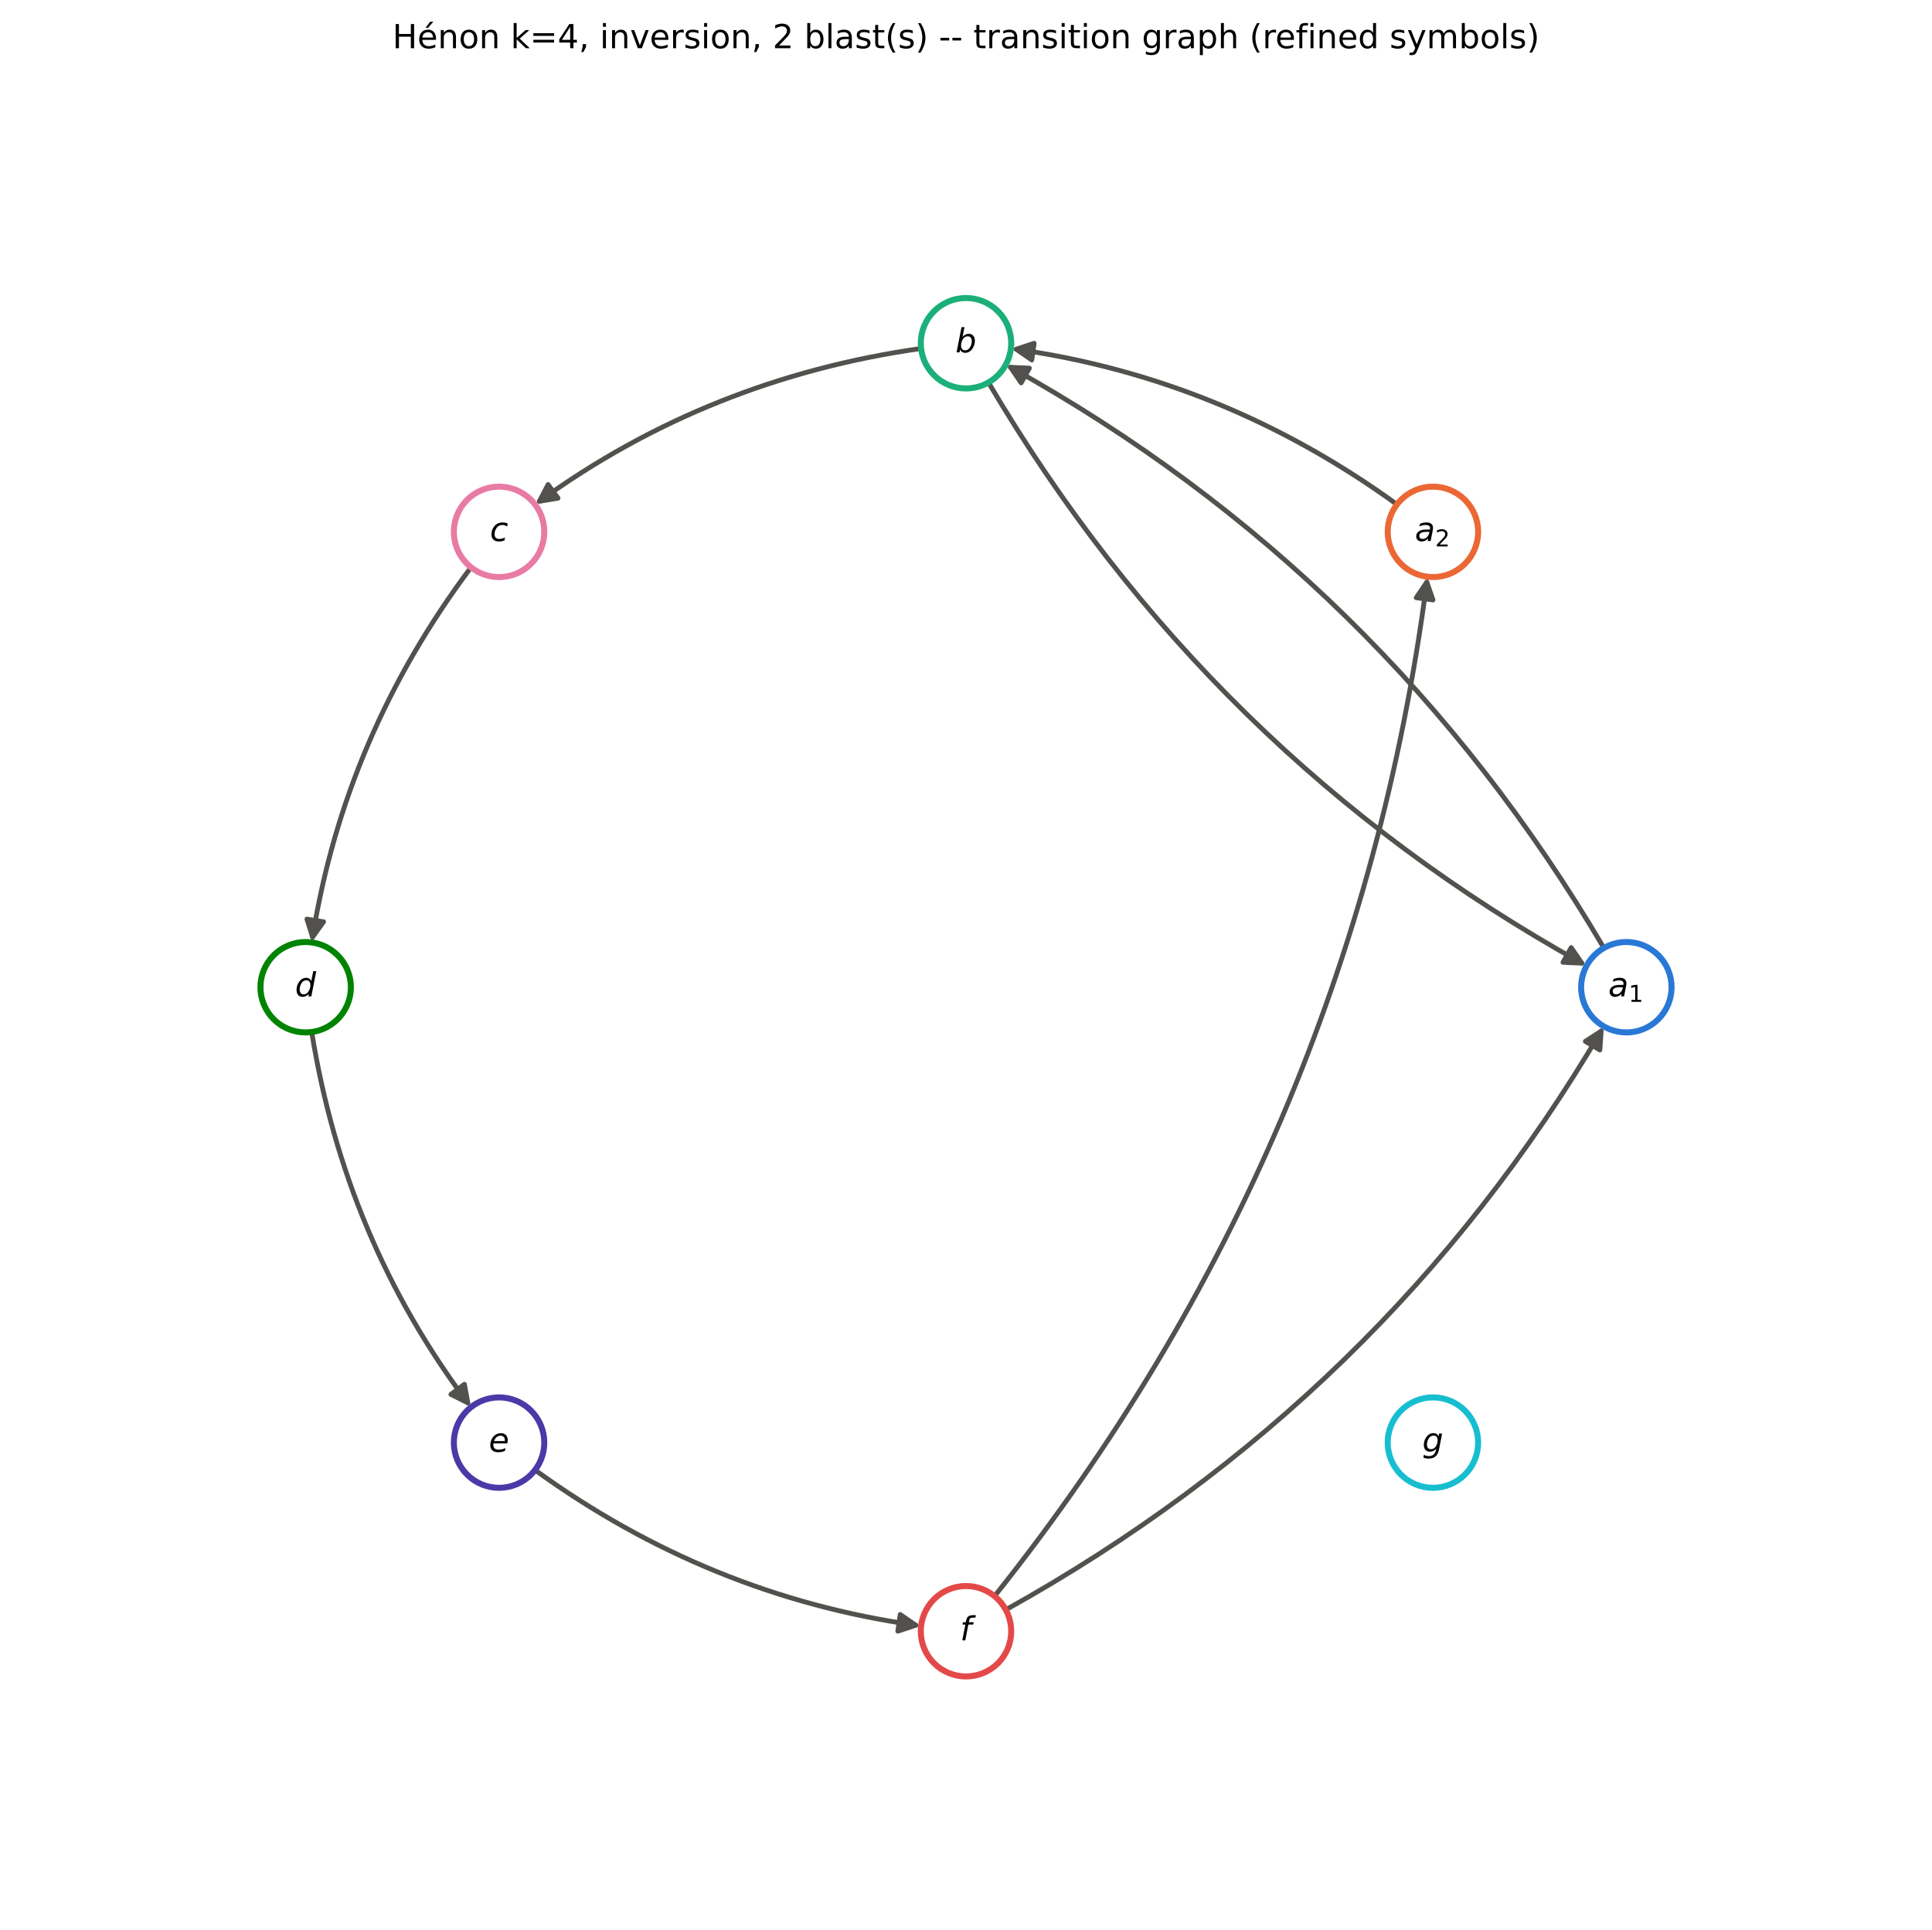
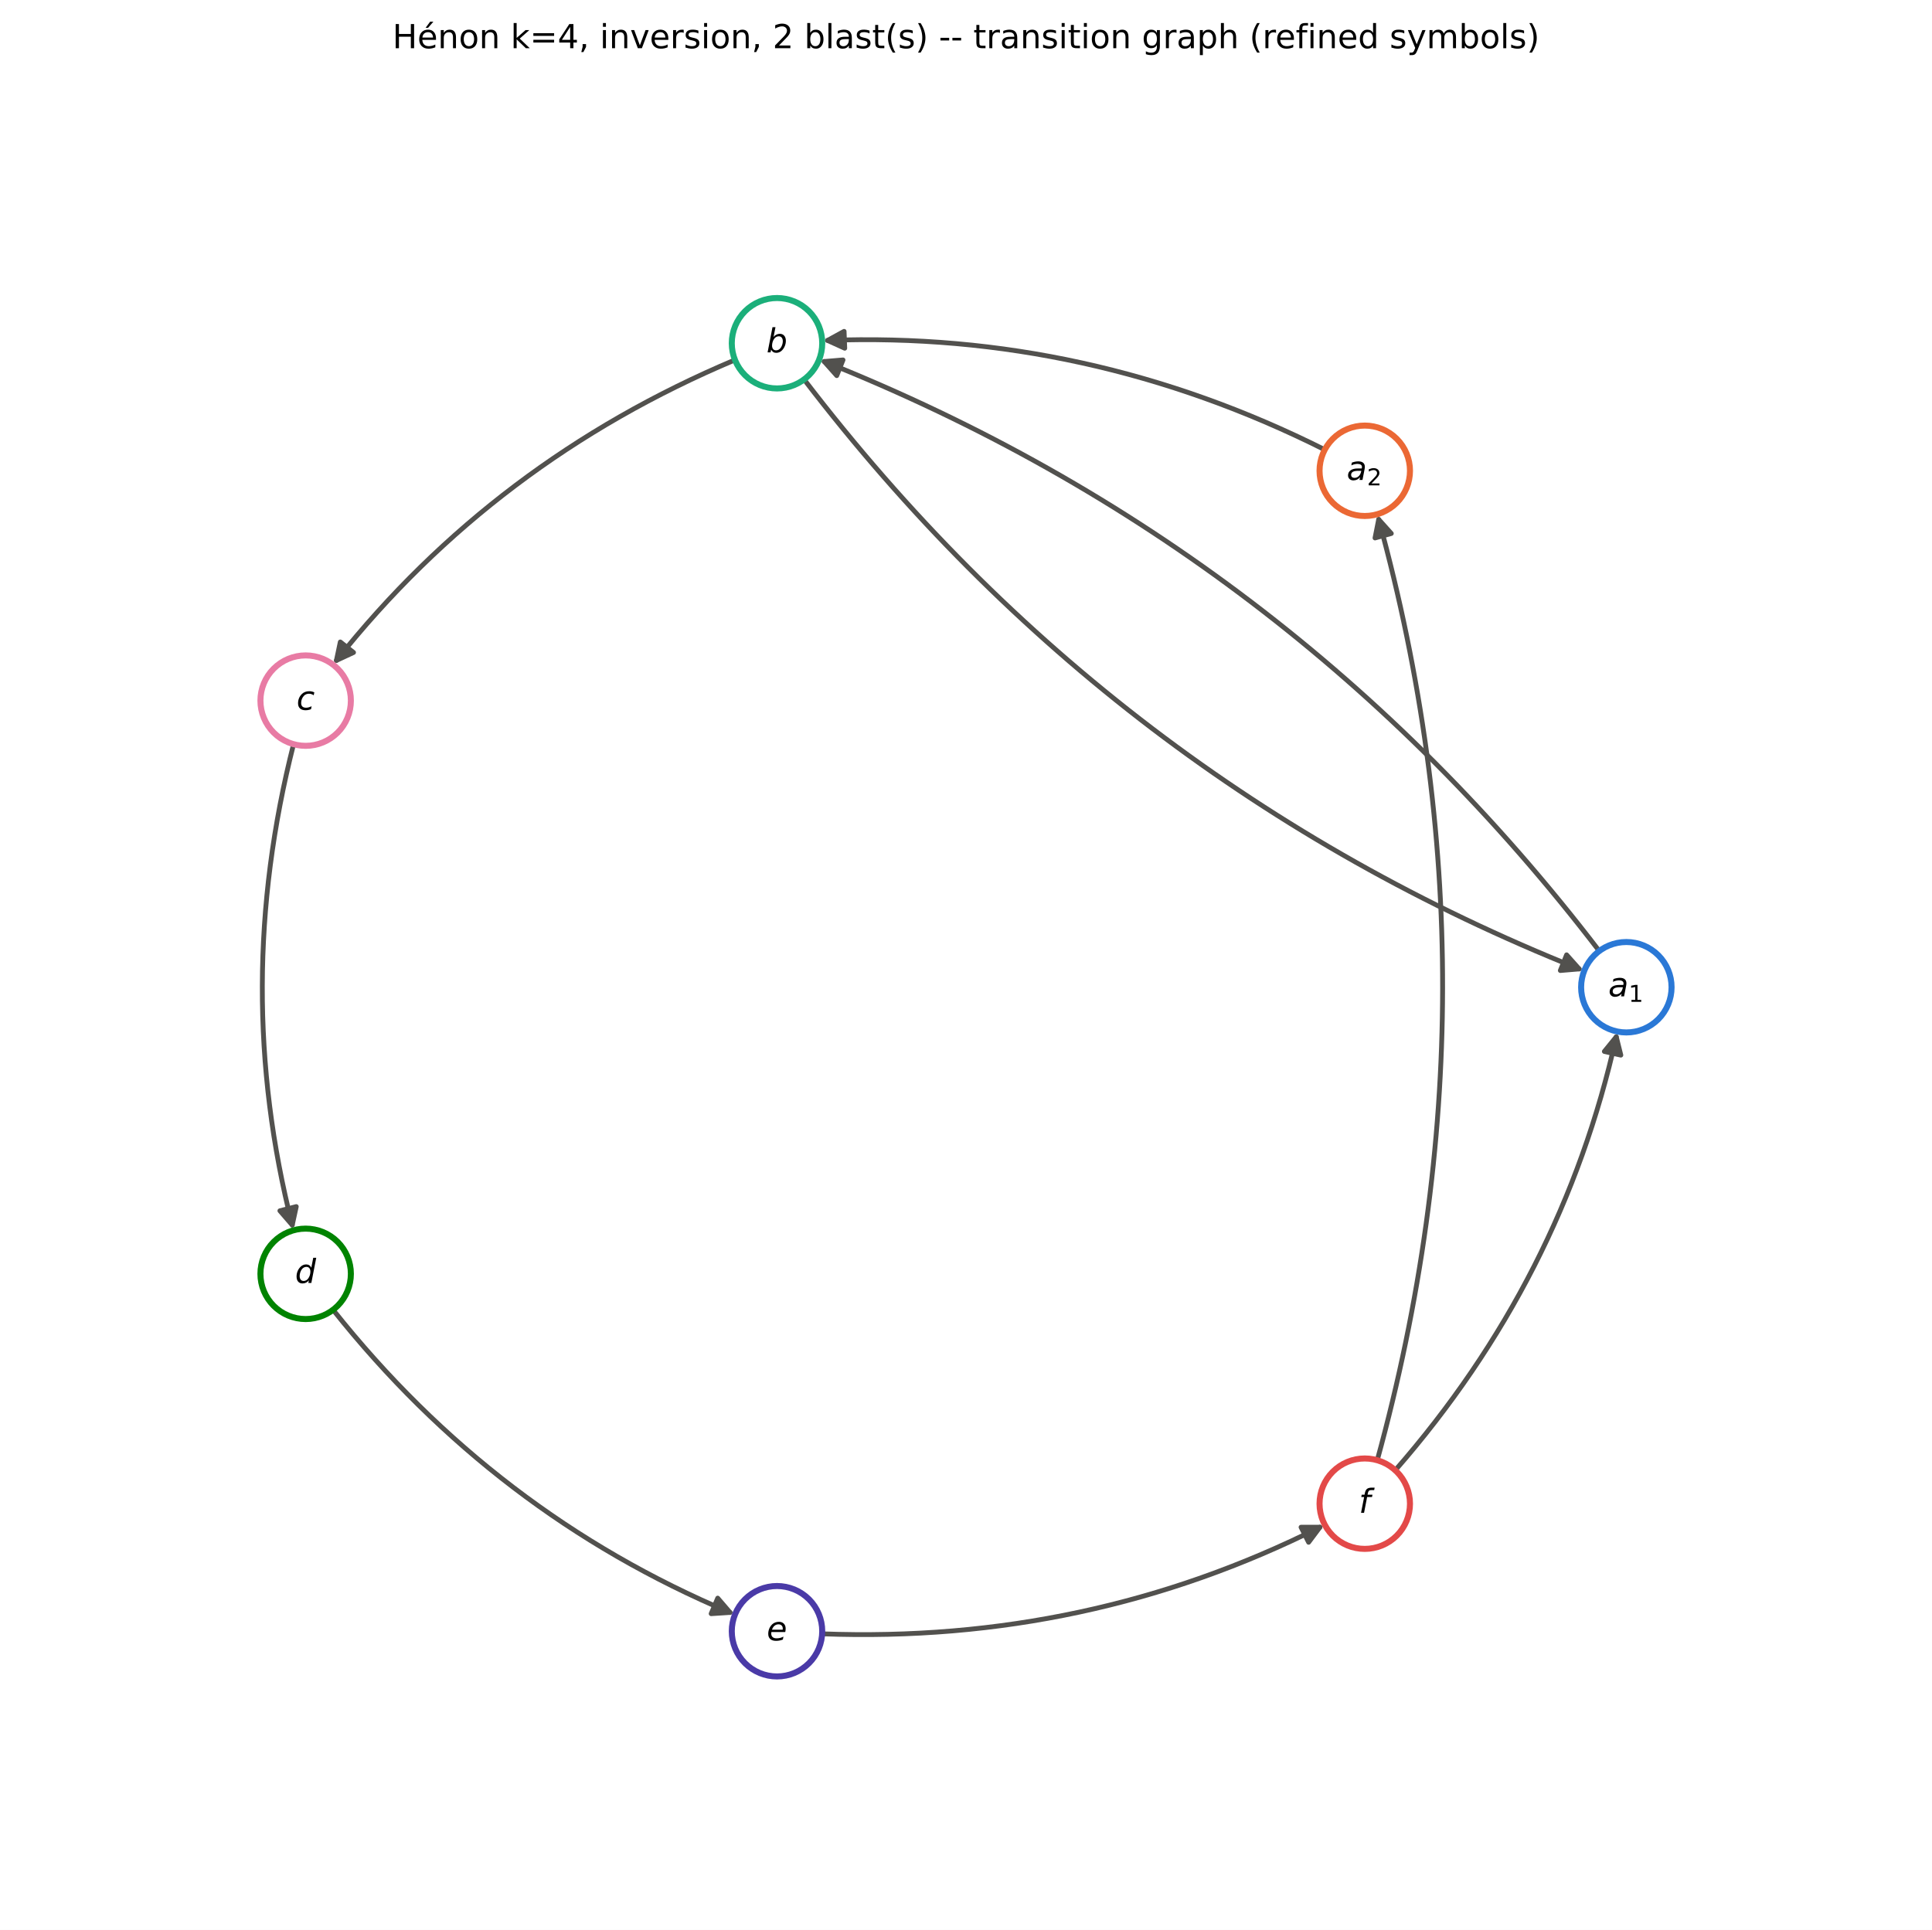
<svg xmlns="http://www.w3.org/2000/svg" xmlns:xlink="http://www.w3.org/1999/xlink" width="640.8pt" height="640.238pt" viewBox="0 0 640.8 640.238" version="1.1">
  <defs>
    <style type="text/css">*{stroke-linejoin: round; stroke-linecap: butt}</style>
  </defs>
  <g id="figure_1">
    <g id="patch_1">
      <path d="M 0 640.238  L 640.8 640.238  L 640.8 0  L 0 0  z " style="fill: #ffffff" />
    </g>
    <g id="axes_1">
      <g id="patch_2">
-         <path d="M 531.976 314.497  Q 459.078 190.789 335.162 121.855  " clip-path="url(#p8d3cb58bdb)" style="fill: none; stroke: #52514e; stroke-width: 1.6; stroke-linecap: round" />
-         <path d="M 338.695 127.024  L 335.162 121.855  L 341.417 122.131  z " clip-path="url(#p8d3cb58bdb)" style="fill: #52514e; stroke: #52514e; stroke-width: 1.6; stroke-linecap: round" />
+         <path d="M 530.444 315.504  Q 428.11 181.743 273.368 119.937  " clip-path="url(#p96bd758493)" style="fill: none; stroke: #52514e; stroke-width: 1.6; stroke-linecap: round" />
+         <path d="M 277.53 124.614  L 273.368 119.937  L 279.607 119.414  z " clip-path="url(#p96bd758493)" style="fill: #52514e; stroke: #52514e; stroke-width: 1.6; stroke-linecap: round" />
      </g>
      <g id="patch_3">
-         <path d="M 463.345 167.351  Q 405.738 125.601 337.069 115.863  " clip-path="url(#p8d3cb58bdb)" style="fill: none; stroke: #52514e; stroke-width: 1.6; stroke-linecap: round" />
-         <path d="M 342.221 119.422  L 337.069 115.863  L 343.007 113.877  z " clip-path="url(#p8d3cb58bdb)" style="fill: #52514e; stroke: #52514e; stroke-width: 1.6; stroke-linecap: round" />
+         <path d="M 439.394 149.19  Q 360.684 109.714 274.479 112.937  " clip-path="url(#p96bd758493)" style="fill: none; stroke: #52514e; stroke-width: 1.6; stroke-linecap: round" />
+         <path d="M 280.18 115.526  L 274.479 112.937  L 279.971 109.929  z " clip-path="url(#p96bd758493)" style="fill: #52514e; stroke: #52514e; stroke-width: 1.6; stroke-linecap: round" />
      </g>
      <g id="patch_4">
-         <path d="M 327.845 126.889  Q 400.743 250.597 524.659 319.531  " clip-path="url(#p8d3cb58bdb)" style="fill: none; stroke: #52514e; stroke-width: 1.6; stroke-linecap: round" />
-         <path d="M 521.126 314.362  L 524.659 319.531  L 518.404 319.256  z " clip-path="url(#p8d3cb58bdb)" style="fill: #52514e; stroke: #52514e; stroke-width: 1.6; stroke-linecap: round" />
+         <path d="M 266.692 125.882  Q 369.026 259.643 523.768 321.449  " clip-path="url(#p96bd758493)" style="fill: none; stroke: #52514e; stroke-width: 1.6; stroke-linecap: round" />
+         <path d="M 519.606 316.772  L 523.768 321.449  L 517.529 321.972  z " clip-path="url(#p96bd758493)" style="fill: #52514e; stroke: #52514e; stroke-width: 1.6; stroke-linecap: round" />
      </g>
      <g id="patch_5">
-         <path d="M 305.504 115.612  Q 235.064 125.6 178.905 166.3  " clip-path="url(#p8d3cb58bdb)" style="fill: none; stroke: #52514e; stroke-width: 1.6; stroke-linecap: round" />
-         <path d="M 185.083 165.281  L 178.905 166.3  L 181.796 160.747  z " clip-path="url(#p8d3cb58bdb)" style="fill: #52514e; stroke: #52514e; stroke-width: 1.6; stroke-linecap: round" />
+         <path d="M 243.773 119.401  Q 164.189 152.901 111.58 219.101  " clip-path="url(#p96bd758493)" style="fill: none; stroke: #52514e; stroke-width: 1.6; stroke-linecap: round" />
+         <path d="M 117.256 216.459  L 111.58 219.101  L 112.872 212.975  z " clip-path="url(#p96bd758493)" style="fill: #52514e; stroke: #52514e; stroke-width: 1.6; stroke-linecap: round" />
      </g>
      <g id="patch_6">
-         <path d="M 156.231 188.215  Q 114.435 243.907 103.674 310.891  " clip-path="url(#p8d3cb58bdb)" style="fill: none; stroke: #52514e; stroke-width: 1.6; stroke-linecap: round" />
-         <path d="M 107.327 305.806  L 103.674 310.891  L 101.798 304.918  z " clip-path="url(#p8d3cb58bdb)" style="fill: #52514e; stroke: #52514e; stroke-width: 1.6; stroke-linecap: round" />
+         <path d="M 97.373 246.888  Q 76.861 327.518 96.931 406.414  " clip-path="url(#p96bd758493)" style="fill: none; stroke: #52514e; stroke-width: 1.6; stroke-linecap: round" />
+         <path d="M 98.264 400.296  L 96.931 406.414  L 92.837 401.677  z " clip-path="url(#p96bd758493)" style="fill: #52514e; stroke: #52514e; stroke-width: 1.6; stroke-linecap: round" />
      </g>
      <g id="patch_7">
-         <path d="M 103.391 342.382  Q 114.436 411.132 155.159 465.394  " clip-path="url(#p8d3cb58bdb)" style="fill: none; stroke: #52514e; stroke-width: 1.6; stroke-linecap: round" />
-         <path d="M 154.037 459.234  L 155.159 465.394  L 149.558 462.595  z " clip-path="url(#p8d3cb58bdb)" style="fill: #52514e; stroke: #52514e; stroke-width: 1.6; stroke-linecap: round" />
+         <path d="M 110.467 434.535  Q 164.188 502.135 242.123 534.941  " clip-path="url(#p96bd758493)" style="fill: none; stroke: #52514e; stroke-width: 1.6; stroke-linecap: round" />
+         <path d="M 238.048 530.188  L 242.123 534.941  L 235.876 535.349  z " clip-path="url(#p96bd758493)" style="fill: #52514e; stroke: #52514e; stroke-width: 1.6; stroke-linecap: round" />
      </g>
      <g id="patch_8">
-         <path d="M 177.455 487.685  Q 235.062 529.435 303.731 539.173  " clip-path="url(#p8d3cb58bdb)" style="fill: none; stroke: #52514e; stroke-width: 1.6; stroke-linecap: round" />
-         <path d="M 298.579 535.615  L 303.731 539.173  L 297.793 541.159  z " clip-path="url(#p8d3cb58bdb)" style="fill: #52514e; stroke: #52514e; stroke-width: 1.6; stroke-linecap: round" />
+         <path d="M 272.688 542.033  Q 360.68 545.323 437.791 506.651  " clip-path="url(#p96bd758493)" style="fill: none; stroke: #52514e; stroke-width: 1.6; stroke-linecap: round" />
+         <path d="M 431.53 506.658  L 437.791 506.651  L 434.041 511.664  z " clip-path="url(#p96bd758493)" style="fill: #52514e; stroke: #52514e; stroke-width: 1.6; stroke-linecap: round" />
      </g>
      <g id="patch_9">
-         <path d="M 333.602 534.049  Q 459.081 464.245 531.07 342.078  " clip-path="url(#p8d3cb58bdb)" style="fill: none; stroke: #52514e; stroke-width: 1.6; stroke-linecap: round" />
-         <path d="M 525.815 345.481  L 531.07 342.078  L 530.639 348.324  z " clip-path="url(#p8d3cb58bdb)" style="fill: #52514e; stroke: #52514e; stroke-width: 1.6; stroke-linecap: round" />
+         <path d="M 462.77 487.768  Q 518.165 424.386 536.08 343.968  " clip-path="url(#p96bd758493)" style="fill: none; stroke: #52514e; stroke-width: 1.6; stroke-linecap: round" />
+         <path d="M 532.129 348.826  L 536.08 343.968  L 537.595 350.043  z " clip-path="url(#p96bd758493)" style="fill: #52514e; stroke: #52514e; stroke-width: 1.6; stroke-linecap: round" />
      </g>
      <g id="patch_10">
-         <path d="M 329.867 529.532  Q 448.709 380.409 473.241 193.112  " clip-path="url(#p8d3cb58bdb)" style="fill: none; stroke: #52514e; stroke-width: 1.6; stroke-linecap: round" />
-         <path d="M 469.737 198.301  L 473.241 193.112  L 475.29 199.028  z " clip-path="url(#p8d3cb58bdb)" style="fill: #52514e; stroke: #52514e; stroke-width: 1.6; stroke-linecap: round" />
+         <path d="M 456.805 484.434  Q 499.918 327.518 457.279 172.326  " clip-path="url(#p96bd758493)" style="fill: none; stroke: #52514e; stroke-width: 1.6; stroke-linecap: round" />
+         <path d="M 456.062 178.468  L 457.279 172.326  L 461.462 176.985  z " clip-path="url(#p96bd758493)" style="fill: #52514e; stroke: #52514e; stroke-width: 1.6; stroke-linecap: round" />
      </g>
      <g id="PathCollection_1">
        <defs>
-           <path id="C0_0_6246f431b4" d="M 0 15  C 3.978 15 7.794 13.42 10.607 10.607  C 13.42 7.794 15 3.978 15 -0  C 15 -3.978 13.42 -7.794 10.607 -10.607  C 7.794 -13.42 3.978 -15 0 -15  C -3.978 -15 -7.794 -13.42 -10.607 -10.607  C -13.42 -7.794 -15 -3.978 -15 0  C -15 3.978 -13.42 7.794 -10.607 10.607  C -7.794 13.42 -3.978 15 0 15  z " />
+           <path id="C0_0_821ab13d0f" d="M 0 15  C 3.978 15 7.794 13.42 10.607 10.607  C 13.42 7.794 15 3.978 15 -0  C 15 -3.978 13.42 -7.794 10.607 -10.607  C 7.794 -13.42 3.978 -15 0 -15  C -3.978 -15 -7.794 -13.42 -10.607 -10.607  C -13.42 -7.794 -15 -3.978 -15 0  C -15 3.978 -13.42 7.794 -10.607 10.607  C -7.794 13.42 -3.978 15 0 15  z " />
        </defs>
-         <g clip-path="url(#p8d3cb58bdb)">
-           <use xlink:href="#C0_0_6246f431b4" x="539.421" y="327.518" style="fill: #ffffff; stroke: #2a78d6; stroke-width: 2" />
-         </g>
-         <g clip-path="url(#p8d3cb58bdb)">
-           <use xlink:href="#C0_0_6246f431b4" x="475.271" y="176.445" style="fill: #ffffff; stroke: #eb6834; stroke-width: 2" />
-         </g>
-         <g clip-path="url(#p8d3cb58bdb)">
-           <use xlink:href="#C0_0_6246f431b4" x="320.4" y="113.868" style="fill: #ffffff; stroke: #1baf7a; stroke-width: 2" />
-         </g>
-         <g clip-path="url(#p8d3cb58bdb)">
-           <use xlink:href="#C0_0_6246f431b4" x="165.529" y="176.445" style="fill: #ffffff; stroke: #e87ba4; stroke-width: 2" />
-         </g>
-         <g clip-path="url(#p8d3cb58bdb)">
-           <use xlink:href="#C0_0_6246f431b4" x="101.379" y="327.518" style="fill: #ffffff; stroke: #008300; stroke-width: 2" />
-         </g>
-         <g clip-path="url(#p8d3cb58bdb)">
-           <use xlink:href="#C0_0_6246f431b4" x="165.529" y="478.592" style="fill: #ffffff; stroke: #4a3aa7; stroke-width: 2" />
-         </g>
-         <g clip-path="url(#p8d3cb58bdb)">
-           <use xlink:href="#C0_0_6246f431b4" x="320.4" y="541.169" style="fill: #ffffff; stroke: #e34948; stroke-width: 2" />
-         </g>
-         <g clip-path="url(#p8d3cb58bdb)">
-           <use xlink:href="#C0_0_6246f431b4" x="475.271" y="478.592" style="fill: #ffffff; stroke: #17becf; stroke-width: 2" />
+         <g clip-path="url(#p96bd758493)">
+           <use xlink:href="#C0_0_821ab13d0f" x="539.421" y="327.518" style="fill: #ffffff; stroke: #2a78d6; stroke-width: 2" />
+         </g>
+         <g clip-path="url(#p96bd758493)">
+           <use xlink:href="#C0_0_821ab13d0f" x="452.661" y="156.184" style="fill: #ffffff; stroke: #eb6834; stroke-width: 2" />
+         </g>
+         <g clip-path="url(#p96bd758493)">
+           <use xlink:href="#C0_0_821ab13d0f" x="257.714" y="113.868" style="fill: #ffffff; stroke: #1baf7a; stroke-width: 2" />
+         </g>
+         <g clip-path="url(#p96bd758493)">
+           <use xlink:href="#C0_0_821ab13d0f" x="101.379" y="232.435" style="fill: #ffffff; stroke: #e87ba4; stroke-width: 2" />
+         </g>
+         <g clip-path="url(#p96bd758493)">
+           <use xlink:href="#C0_0_821ab13d0f" x="101.379" y="422.602" style="fill: #ffffff; stroke: #008300; stroke-width: 2" />
+         </g>
+         <g clip-path="url(#p96bd758493)">
+           <use xlink:href="#C0_0_821ab13d0f" x="257.714" y="541.169" style="fill: #ffffff; stroke: #4a3aa7; stroke-width: 2" />
+         </g>
+         <g clip-path="url(#p96bd758493)">
+           <use xlink:href="#C0_0_821ab13d0f" x="452.661" y="498.853" style="fill: #ffffff; stroke: #e34948; stroke-width: 2" />
        </g>
      </g>
      <g id="text_1">
-         <g clip-path="url(#p8d3cb58bdb)">
+         <g clip-path="url(#p96bd758493)">
          <g transform="translate(533.426 330.5536) scale(0.11 -0.11)">
            <defs>
              <path id="DejaVuSans-Oblique-61" d="M 3438 1997  L 3047 0  L 2472 0  L 2578 531  Q 2325 219 2001 64  Q 1678 -91 1281 -91  Q 834 -91 548 182  Q 263 456 263 884  Q 263 1497 752 1853  Q 1241 2209 2100 2209  L 2900 2209  L 2931 2363  Q 2938 2388 2941 2417  Q 2944 2447 2944 2509  Q 2944 2788 2717 2942  Q 2491 3097 2081 3097  Q 1800 3097 1504 3025  Q 1209 2953 897 2809  L 997 3341  Q 1322 3463 1633 3523  Q 1944 3584 2234 3584  Q 2853 3584 3176 3315  Q 3500 3047 3500 2534  Q 3500 2431 3484 2292  Q 3469 2153 3438 1997  z M 2816 1759  L 2241 1759  Q 1534 1759 1195 1570  Q 856 1381 856 984  Q 856 709 1029 553  Q 1203 397 1509 397  Q 1978 397 2328 733  Q 2678 1069 2791 1631  L 2816 1759  z " transform="scale(0.015625)" />
              <path id="DejaVuSans-31" d="M 794 531  L 1825 531  L 1825 4091  L 703 3866  L 703 4441  L 1819 4666  L 2450 4666  L 2450 531  L 3481 531  L 3481 0  L 794 0  L 794 531  z " transform="scale(0.015625)" />
            </defs>
            <use xlink:href="#DejaVuSans-Oblique-61" />
            <use xlink:href="#DejaVuSans-31" transform="translate(61.2793 -16.40625) scale(0.7)" />
          </g>
        </g>
      </g>
      <g id="text_2">
-         <g clip-path="url(#p8d3cb58bdb)">
-           <g transform="translate(469.2762 179.48) scale(0.11 -0.11)">
+         <g clip-path="url(#p96bd758493)">
+           <g transform="translate(446.6664 159.2193) scale(0.11 -0.11)">
            <defs>
              <path id="DejaVuSans-32" d="M 1228 531  L 3431 531  L 3431 0  L 469 0  L 469 531  Q 828 903 1448 1529  Q 2069 2156 2228 2338  Q 2531 2678 2651 2914  Q 2772 3150 2772 3378  Q 2772 3750 2511 3984  Q 2250 4219 1831 4219  Q 1534 4219 1204 4116  Q 875 4013 500 3803  L 500 4441  Q 881 4594 1212 4672  Q 1544 4750 1819 4750  Q 2544 4750 2975 4387  Q 3406 4025 3406 3419  Q 3406 3131 3298 2873  Q 3191 2616 2906 2266  Q 2828 2175 2409 1742  Q 1991 1309 1228 531  z " transform="scale(0.015625)" />
            </defs>
            <use xlink:href="#DejaVuSans-Oblique-61" />
            <use xlink:href="#DejaVuSans-32" transform="translate(61.2793 -16.40625) scale(0.7)" />
          </g>
        </g>
      </g>
      <g id="text_3">
-         <g clip-path="url(#p8d3cb58bdb)">
-           <g transform="translate(316.88 116.9032) scale(0.11 -0.11)">
+         <g clip-path="url(#p96bd758493)">
+           <g transform="translate(254.1944 116.9032) scale(0.11 -0.11)">
            <defs>
              <path id="DejaVuSans-Oblique-62" d="M 3169 2138  Q 3169 2591 2961 2847  Q 2753 3103 2388 3103  Q 2122 3103 1889 2973  Q 1656 2844 1484 2597  Q 1303 2338 1198 1995  Q 1094 1653 1094 1313  Q 1094 881 1298 636  Q 1503 391 1863 391  Q 2134 391 2365 517  Q 2597 644 2772 891  Q 2950 1147 3059 1487  Q 3169 1828 3169 2138  z M 1381 2969  Q 1594 3256 1914 3420  Q 2234 3584 2584 3584  Q 3122 3584 3439 3221  Q 3756 2859 3756 2241  Q 3756 1734 3570 1259  Q 3384 784 3041 416  Q 2816 172 2522 40  Q 2228 -91 1906 -91  Q 1566 -91 1316 65  Q 1066 222 909 531  L 806 0  L 231 0  L 1178 4863  L 1753 4863  L 1381 2969  z " transform="scale(0.015625)" />
            </defs>
            <use xlink:href="#DejaVuSans-Oblique-62" transform="translate(0 0.015625)" />
          </g>
        </g>
      </g>
      <g id="text_4">
-         <g clip-path="url(#p8d3cb58bdb)">
-           <g transform="translate(162.5038 179.48) scale(0.11 -0.11)">
+         <g clip-path="url(#p96bd758493)">
+           <g transform="translate(98.35402 235.4702) scale(0.11 -0.11)">
            <defs>
              <path id="DejaVuSans-Oblique-63" d="M 3431 3366  L 3316 2797  Q 3109 2947 2876 3022  Q 2644 3097 2394 3097  Q 2119 3097 1870 3000  Q 1622 2903 1453 2725  Q 1184 2453 1037 2087  Q 891 1722 891 1331  Q 891 859 1127 628  Q 1363 397 1844 397  Q 2081 397 2348 469  Q 2616 541 2906 684  L 2797 116  Q 2547 13 2283 -39  Q 2019 -91 1741 -91  Q 1044 -91 669 257  Q 294 606 294 1253  Q 294 1797 489 2255  Q 684 2713 1069 3078  Q 1331 3328 1684 3456  Q 2038 3584 2456 3584  Q 2700 3584 2940 3529  Q 3181 3475 3431 3366  z " transform="scale(0.015625)" />
            </defs>
            <use xlink:href="#DejaVuSans-Oblique-63" />
          </g>
        </g>
      </g>
      <g id="text_5">
-         <g clip-path="url(#p8d3cb58bdb)">
-           <g transform="translate(97.85902 330.5536) scale(0.11 -0.11)">
+         <g clip-path="url(#p96bd758493)">
+           <g transform="translate(97.85902 425.6369) scale(0.11 -0.11)">
            <defs>
              <path id="DejaVuSans-Oblique-64" d="M 2675 525  Q 2444 222 2128 65  Q 1813 -91 1428 -91  Q 903 -91 598 267  Q 294 625 294 1247  Q 294 1766 478 2236  Q 663 2706 1013 3078  Q 1244 3325 1534 3454  Q 1825 3584 2144 3584  Q 2481 3584 2739 3421  Q 2997 3259 3138 2956  L 3513 4863  L 4091 4863  L 3144 0  L 2566 0  L 2675 525  z M 891 1350  Q 891 897 1095 644  Q 1300 391 1663 391  Q 1931 391 2161 520  Q 2391 650 2566 903  Q 2750 1166 2856 1509  Q 2963 1853 2963 2188  Q 2963 2622 2758 2865  Q 2553 3109 2194 3109  Q 1922 3109 1687 2981  Q 1453 2853 1288 2613  Q 1106 2353 998 2009  Q 891 1666 891 1350  z " transform="scale(0.015625)" />
            </defs>
            <use xlink:href="#DejaVuSans-Oblique-64" transform="translate(0 0.015625)" />
          </g>
        </g>
      </g>
      <g id="text_6">
-         <g clip-path="url(#p8d3cb58bdb)">
-           <g transform="translate(162.1188 481.6272) scale(0.11 -0.11)">
+         <g clip-path="url(#p96bd758493)">
+           <g transform="translate(254.3044 544.2039) scale(0.11 -0.11)">
            <defs>
              <path id="DejaVuSans-Oblique-65" d="M 3078 2063  Q 3088 2113 3092 2166  Q 3097 2219 3097 2272  Q 3097 2653 2873 2875  Q 2650 3097 2266 3097  Q 1838 3097 1509 2826  Q 1181 2556 1013 2059  L 3078 2063  z M 3578 1613  L 903 1613  Q 884 1494 878 1425  Q 872 1356 872 1306  Q 872 872 1139 634  Q 1406 397 1894 397  Q 2269 397 2603 481  Q 2938 566 3225 728  L 3116 159  Q 2806 34 2476 -28  Q 2147 -91 1806 -91  Q 1078 -91 686 257  Q 294 606 294 1247  Q 294 1794 489 2264  Q 684 2734 1063 3103  Q 1306 3334 1642 3459  Q 1978 3584 2356 3584  Q 2950 3584 3301 3228  Q 3653 2872 3653 2272  Q 3653 2128 3634 1964  Q 3616 1800 3578 1613  z " transform="scale(0.015625)" />
            </defs>
            <use xlink:href="#DejaVuSans-Oblique-65" />
          </g>
        </g>
      </g>
      <g id="text_7">
-         <g clip-path="url(#p8d3cb58bdb)">
-           <g transform="translate(318.42 544.2039) scale(0.11 -0.11)">
+         <g clip-path="url(#p96bd758493)">
+           <g transform="translate(450.6814 501.8879) scale(0.11 -0.11)">
            <defs>
              <path id="DejaVuSans-Oblique-66" d="M 3059 4863  L 2969 4384  L 2419 4384  Q 2106 4384 1964 4261  Q 1822 4138 1753 3809  L 1691 3500  L 2638 3500  L 2553 3053  L 1606 3053  L 1013 0  L 434 0  L 1031 3053  L 481 3053  L 563 3500  L 1113 3500  L 1159 3744  Q 1278 4363 1576 4613  Q 1875 4863 2516 4863  L 3059 4863  z " transform="scale(0.015625)" />
            </defs>
            <use xlink:href="#DejaVuSans-Oblique-66" transform="translate(0 0.015625)" />
          </g>
        </g>
      </g>
      <g id="text_8">
-         <g clip-path="url(#p8d3cb58bdb)">
-           <g transform="translate(471.7512 481.6049) scale(0.11 -0.11)">
-             <defs>
-               <path id="DejaVuSans-Oblique-67" d="M 3816 3500  L 3219 434  Q 3047 -456 2561 -893  Q 2075 -1331 1253 -1331  Q 950 -1331 690 -1286  Q 431 -1241 206 -1147  L 313 -588  Q 525 -725 762 -790  Q 1000 -856 1269 -856  Q 1816 -856 2167 -557  Q 2519 -259 2631 300  L 2681 563  Q 2441 288 2122 144  Q 1803 0 1434 0  Q 903 0 598 351  Q 294 703 294 1319  Q 294 1803 478 2267  Q 663 2731 997 3091  Q 1219 3328 1514 3456  Q 1809 3584 2131 3584  Q 2484 3584 2746 3420  Q 3009 3256 3138 2956  L 3238 3500  L 3816 3500  z M 2950 2216  Q 2950 2641 2750 2872  Q 2550 3103 2181 3103  Q 1953 3103 1747 3012  Q 1541 2922 1394 2759  Q 1156 2491 1023 2127  Q 891 1763 891 1375  Q 891 944 1092 712  Q 1294 481 1672 481  Q 2219 481 2584 976  Q 2950 1472 2950 2216  z " transform="scale(0.015625)" />
-             </defs>
-             <use xlink:href="#DejaVuSans-Oblique-67" />
-           </g>
-         </g>
-       </g>
-       <g id="text_9">
        <g transform="translate(130.1593 15.99828) scale(0.11 -0.11)">
          <defs>
            <path id="DejaVuSans-48" d="M 628 4666  L 1259 4666  L 1259 2753  L 3553 2753  L 3553 4666  L 4184 4666  L 4184 0  L 3553 0  L 3553 2222  L 1259 2222  L 1259 0  L 628 0  L 628 4666  z " transform="scale(0.015625)" />
            <path id="DejaVuSans-e9" d="M 3597 1894  L 3597 1613  L 953 1613  Q 991 1019 1311 708  Q 1631 397 2203 397  Q 2534 397 2845 478  Q 3156 559 3463 722  L 3463 178  Q 3153 47 2828 -22  Q 2503 -91 2169 -91  Q 1331 -91 842 396  Q 353 884 353 1716  Q 353 2575 817 3079  Q 1281 3584 2069 3584  Q 2775 3584 3186 3129  Q 3597 2675 3597 1894  z M 3022 2063  Q 3016 2534 2758 2815  Q 2500 3097 2075 3097  Q 1594 3097 1305 2825  Q 1016 2553 972 2059  L 3022 2063  z M 2466 5119  L 3088 5119  L 2070 3944  L 1591 3944  L 2466 5119  z " transform="scale(0.015625)" />
            <path id="DejaVuSans-6e" d="M 3513 2113  L 3513 0  L 2938 0  L 2938 2094  Q 2938 2591 2744 2837  Q 2550 3084 2163 3084  Q 1697 3084 1428 2787  Q 1159 2491 1159 1978  L 1159 0  L 581 0  L 581 3500  L 1159 3500  L 1159 2956  Q 1366 3272 1645 3428  Q 1925 3584 2291 3584  Q 2894 3584 3203 3211  Q 3513 2838 3513 2113  z " transform="scale(0.015625)" />
            <path id="DejaVuSans-6f" d="M 1959 3097  Q 1497 3097 1228 2736  Q 959 2375 959 1747  Q 959 1119 1226 758  Q 1494 397 1959 397  Q 2419 397 2687 759  Q 2956 1122 2956 1747  Q 2956 2369 2687 2733  Q 2419 3097 1959 3097  z M 1959 3584  Q 2709 3584 3137 3096  Q 3566 2609 3566 1747  Q 3566 888 3137 398  Q 2709 -91 1959 -91  Q 1206 -91 779 398  Q 353 888 353 1747  Q 353 2609 779 3096  Q 1206 3584 1959 3584  z " transform="scale(0.015625)" />
            <path id="DejaVuSans-20" transform="scale(0.015625)" />
            <path id="DejaVuSans-6b" d="M 581 4863  L 1159 4863  L 1159 1991  L 2875 3500  L 3609 3500  L 1753 1863  L 3688 0  L 2938 0  L 1159 1709  L 1159 0  L 581 0  L 581 4863  z " transform="scale(0.015625)" />
            <path id="DejaVuSans-3d" d="M 678 2906  L 4684 2906  L 4684 2381  L 678 2381  L 678 2906  z M 678 1631  L 4684 1631  L 4684 1100  L 678 1100  L 678 1631  z " transform="scale(0.015625)" />
            <path id="DejaVuSans-34" d="M 2419 4116  L 825 1625  L 2419 1625  L 2419 4116  z M 2253 4666  L 3047 4666  L 3047 1625  L 3713 1625  L 3713 1100  L 3047 1100  L 3047 0  L 2419 0  L 2419 1100  L 313 1100  L 313 1709  L 2253 4666  z " transform="scale(0.015625)" />
            <path id="DejaVuSans-2c" d="M 750 794  L 1409 794  L 1409 256  L 897 -744  L 494 -744  L 750 256  L 750 794  z " transform="scale(0.015625)" />
            <path id="DejaVuSans-69" d="M 603 3500  L 1178 3500  L 1178 0  L 603 0  L 603 3500  z M 603 4863  L 1178 4863  L 1178 4134  L 603 4134  L 603 4863  z " transform="scale(0.015625)" />
            <path id="DejaVuSans-76" d="M 191 3500  L 800 3500  L 1894 563  L 2988 3500  L 3597 3500  L 2284 0  L 1503 0  L 191 3500  z " transform="scale(0.015625)" />
            <path id="DejaVuSans-65" d="M 3597 1894  L 3597 1613  L 953 1613  Q 991 1019 1311 708  Q 1631 397 2203 397  Q 2534 397 2845 478  Q 3156 559 3463 722  L 3463 178  Q 3153 47 2828 -22  Q 2503 -91 2169 -91  Q 1331 -91 842 396  Q 353 884 353 1716  Q 353 2575 817 3079  Q 1281 3584 2069 3584  Q 2775 3584 3186 3129  Q 3597 2675 3597 1894  z M 3022 2063  Q 3016 2534 2758 2815  Q 2500 3097 2075 3097  Q 1594 3097 1305 2825  Q 1016 2553 972 2059  L 3022 2063  z " transform="scale(0.015625)" />
            <path id="DejaVuSans-72" d="M 2631 2963  Q 2534 3019 2420 3045  Q 2306 3072 2169 3072  Q 1681 3072 1420 2755  Q 1159 2438 1159 1844  L 1159 0  L 581 0  L 581 3500  L 1159 3500  L 1159 2956  Q 1341 3275 1631 3429  Q 1922 3584 2338 3584  Q 2397 3584 2469 3576  Q 2541 3569 2628 3553  L 2631 2963  z " transform="scale(0.015625)" />
            <path id="DejaVuSans-73" d="M 2834 3397  L 2834 2853  Q 2591 2978 2328 3040  Q 2066 3103 1784 3103  Q 1356 3103 1142 2972  Q 928 2841 928 2578  Q 928 2378 1081 2264  Q 1234 2150 1697 2047  L 1894 2003  Q 2506 1872 2764 1633  Q 3022 1394 3022 966  Q 3022 478 2636 193  Q 2250 -91 1575 -91  Q 1294 -91 989 -36  Q 684 19 347 128  L 347 722  Q 666 556 975 473  Q 1284 391 1588 391  Q 1994 391 2212 530  Q 2431 669 2431 922  Q 2431 1156 2273 1281  Q 2116 1406 1581 1522  L 1381 1569  Q 847 1681 609 1914  Q 372 2147 372 2553  Q 372 3047 722 3315  Q 1072 3584 1716 3584  Q 2034 3584 2315 3537  Q 2597 3491 2834 3397  z " transform="scale(0.015625)" />
            <path id="DejaVuSans-62" d="M 3116 1747  Q 3116 2381 2855 2742  Q 2594 3103 2138 3103  Q 1681 3103 1420 2742  Q 1159 2381 1159 1747  Q 1159 1113 1420 752  Q 1681 391 2138 391  Q 2594 391 2855 752  Q 3116 1113 3116 1747  z M 1159 2969  Q 1341 3281 1617 3432  Q 1894 3584 2278 3584  Q 2916 3584 3314 3078  Q 3713 2572 3713 1747  Q 3713 922 3314 415  Q 2916 -91 2278 -91  Q 1894 -91 1617 61  Q 1341 213 1159 525  L 1159 0  L 581 0  L 581 4863  L 1159 4863  L 1159 2969  z " transform="scale(0.015625)" />
            <path id="DejaVuSans-6c" d="M 603 4863  L 1178 4863  L 1178 0  L 603 0  L 603 4863  z " transform="scale(0.015625)" />
            <path id="DejaVuSans-61" d="M 2194 1759  Q 1497 1759 1228 1600  Q 959 1441 959 1056  Q 959 750 1161 570  Q 1363 391 1709 391  Q 2188 391 2477 730  Q 2766 1069 2766 1631  L 2766 1759  L 2194 1759  z M 3341 1997  L 3341 0  L 2766 0  L 2766 531  Q 2569 213 2275 61  Q 1981 -91 1556 -91  Q 1019 -91 701 211  Q 384 513 384 1019  Q 384 1609 779 1909  Q 1175 2209 1959 2209  L 2766 2209  L 2766 2266  Q 2766 2663 2505 2880  Q 2244 3097 1772 3097  Q 1472 3097 1187 3025  Q 903 2953 641 2809  L 641 3341  Q 956 3463 1253 3523  Q 1550 3584 1831 3584  Q 2591 3584 2966 3190  Q 3341 2797 3341 1997  z " transform="scale(0.015625)" />
            <path id="DejaVuSans-74" d="M 1172 4494  L 1172 3500  L 2356 3500  L 2356 3053  L 1172 3053  L 1172 1153  Q 1172 725 1289 603  Q 1406 481 1766 481  L 2356 481  L 2356 0  L 1766 0  Q 1100 0 847 248  Q 594 497 594 1153  L 594 3053  L 172 3053  L 172 3500  L 594 3500  L 594 4494  L 1172 4494  z " transform="scale(0.015625)" />
            <path id="DejaVuSans-28" d="M 1984 4856  Q 1566 4138 1362 3434  Q 1159 2731 1159 2009  Q 1159 1288 1364 580  Q 1569 -128 1984 -844  L 1484 -844  Q 1016 -109 783 600  Q 550 1309 550 2009  Q 550 2706 781 3412  Q 1013 4119 1484 4856  L 1984 4856  z " transform="scale(0.015625)" />
            <path id="DejaVuSans-29" d="M 513 4856  L 1013 4856  Q 1481 4119 1714 3412  Q 1947 2706 1947 2009  Q 1947 1309 1714 600  Q 1481 -109 1013 -844  L 513 -844  Q 928 -128 1133 580  Q 1338 1288 1338 2009  Q 1338 2731 1133 3434  Q 928 4138 513 4856  z " transform="scale(0.015625)" />
            <path id="DejaVuSans-2d" d="M 313 2009  L 1997 2009  L 1997 1497  L 313 1497  L 313 2009  z " transform="scale(0.015625)" />
            <path id="DejaVuSans-67" d="M 2906 1791  Q 2906 2416 2648 2759  Q 2391 3103 1925 3103  Q 1463 3103 1205 2759  Q 947 2416 947 1791  Q 947 1169 1205 825  Q 1463 481 1925 481  Q 2391 481 2648 825  Q 2906 1169 2906 1791  z M 3481 434  Q 3481 -459 3084 -895  Q 2688 -1331 1869 -1331  Q 1566 -1331 1297 -1286  Q 1028 -1241 775 -1147  L 775 -588  Q 1028 -725 1275 -790  Q 1522 -856 1778 -856  Q 2344 -856 2625 -561  Q 2906 -266 2906 331  L 2906 616  Q 2728 306 2450 153  Q 2172 0 1784 0  Q 1141 0 747 490  Q 353 981 353 1791  Q 353 2603 747 3093  Q 1141 3584 1784 3584  Q 2172 3584 2450 3431  Q 2728 3278 2906 2969  L 2906 3500  L 3481 3500  L 3481 434  z " transform="scale(0.015625)" />
            <path id="DejaVuSans-70" d="M 1159 525  L 1159 -1331  L 581 -1331  L 581 3500  L 1159 3500  L 1159 2969  Q 1341 3281 1617 3432  Q 1894 3584 2278 3584  Q 2916 3584 3314 3078  Q 3713 2572 3713 1747  Q 3713 922 3314 415  Q 2916 -91 2278 -91  Q 1894 -91 1617 61  Q 1341 213 1159 525  z M 3116 1747  Q 3116 2381 2855 2742  Q 2594 3103 2138 3103  Q 1681 3103 1420 2742  Q 1159 2381 1159 1747  Q 1159 1113 1420 752  Q 1681 391 2138 391  Q 2594 391 2855 752  Q 3116 1113 3116 1747  z " transform="scale(0.015625)" />
            <path id="DejaVuSans-68" d="M 3513 2113  L 3513 0  L 2938 0  L 2938 2094  Q 2938 2591 2744 2837  Q 2550 3084 2163 3084  Q 1697 3084 1428 2787  Q 1159 2491 1159 1978  L 1159 0  L 581 0  L 581 4863  L 1159 4863  L 1159 2956  Q 1366 3272 1645 3428  Q 1925 3584 2291 3584  Q 2894 3584 3203 3211  Q 3513 2838 3513 2113  z " transform="scale(0.015625)" />
            <path id="DejaVuSans-66" d="M 2375 4863  L 2375 4384  L 1825 4384  Q 1516 4384 1395 4259  Q 1275 4134 1275 3809  L 1275 3500  L 2222 3500  L 2222 3053  L 1275 3053  L 1275 0  L 697 0  L 697 3053  L 147 3053  L 147 3500  L 697 3500  L 697 3744  Q 697 4328 969 4595  Q 1241 4863 1831 4863  L 2375 4863  z " transform="scale(0.015625)" />
            <path id="DejaVuSans-64" d="M 2906 2969  L 2906 4863  L 3481 4863  L 3481 0  L 2906 0  L 2906 525  Q 2725 213 2448 61  Q 2172 -91 1784 -91  Q 1150 -91 751 415  Q 353 922 353 1747  Q 353 2572 751 3078  Q 1150 3584 1784 3584  Q 2172 3584 2448 3432  Q 2725 3281 2906 2969  z M 947 1747  Q 947 1113 1208 752  Q 1469 391 1925 391  Q 2381 391 2643 752  Q 2906 1113 2906 1747  Q 2906 2381 2643 2742  Q 2381 3103 1925 3103  Q 1469 3103 1208 2742  Q 947 2381 947 1747  z " transform="scale(0.015625)" />
            <path id="DejaVuSans-79" d="M 2059 -325  Q 1816 -950 1584 -1140  Q 1353 -1331 966 -1331  L 506 -1331  L 506 -850  L 844 -850  Q 1081 -850 1212 -737  Q 1344 -625 1503 -206  L 1606 56  L 191 3500  L 800 3500  L 1894 763  L 2988 3500  L 3597 3500  L 2059 -325  z " transform="scale(0.015625)" />
            <path id="DejaVuSans-6d" d="M 3328 2828  Q 3544 3216 3844 3400  Q 4144 3584 4550 3584  Q 5097 3584 5394 3201  Q 5691 2819 5691 2113  L 5691 0  L 5113 0  L 5113 2094  Q 5113 2597 4934 2840  Q 4756 3084 4391 3084  Q 3944 3084 3684 2787  Q 3425 2491 3425 1978  L 3425 0  L 2847 0  L 2847 2094  Q 2847 2600 2669 2842  Q 2491 3084 2119 3084  Q 1678 3084 1418 2786  Q 1159 2488 1159 1978  L 1159 0  L 581 0  L 581 3500  L 1159 3500  L 1159 2956  Q 1356 3278 1631 3431  Q 1906 3584 2284 3584  Q 2666 3584 2933 3390  Q 3200 3197 3328 2828  z " transform="scale(0.015625)" />
          </defs>
          <use xlink:href="#DejaVuSans-48" />
          <use xlink:href="#DejaVuSans-e9" transform="translate(75.19531 0)" />
          <use xlink:href="#DejaVuSans-6e" transform="translate(136.7188 0)" />
          <use xlink:href="#DejaVuSans-6f" transform="translate(200.0977 0)" />
          <use xlink:href="#DejaVuSans-6e" transform="translate(261.2793 0)" />
          <use xlink:href="#DejaVuSans-20" transform="translate(324.6582 0)" />
          <use xlink:href="#DejaVuSans-6b" transform="translate(356.4453 0)" />
          <use xlink:href="#DejaVuSans-3d" transform="translate(414.3555 0)" />
          <use xlink:href="#DejaVuSans-34" transform="translate(498.1445 0)" />
          <use xlink:href="#DejaVuSans-2c" transform="translate(561.7676 0)" />
          <use xlink:href="#DejaVuSans-20" transform="translate(593.5547 0)" />
          <use xlink:href="#DejaVuSans-69" transform="translate(625.3418 0)" />
          <use xlink:href="#DejaVuSans-6e" transform="translate(653.125 0)" />
          <use xlink:href="#DejaVuSans-76" transform="translate(716.5039 0)" />
          <use xlink:href="#DejaVuSans-65" transform="translate(775.6836 0)" />
          <use xlink:href="#DejaVuSans-72" transform="translate(837.207 0)" />
          <use xlink:href="#DejaVuSans-73" transform="translate(878.3203 0)" />
          <use xlink:href="#DejaVuSans-69" transform="translate(930.4199 0)" />
          <use xlink:href="#DejaVuSans-6f" transform="translate(958.2031 0)" />
          <use xlink:href="#DejaVuSans-6e" transform="translate(1019.385 0)" />
          <use xlink:href="#DejaVuSans-2c" transform="translate(1082.764 0)" />
          <use xlink:href="#DejaVuSans-20" transform="translate(1114.551 0)" />
          <use xlink:href="#DejaVuSans-32" transform="translate(1146.338 0)" />
          <use xlink:href="#DejaVuSans-20" transform="translate(1209.961 0)" />
          <use xlink:href="#DejaVuSans-62" transform="translate(1241.748 0)" />
          <use xlink:href="#DejaVuSans-6c" transform="translate(1305.225 0)" />
          <use xlink:href="#DejaVuSans-61" transform="translate(1333.008 0)" />
          <use xlink:href="#DejaVuSans-73" transform="translate(1394.287 0)" />
          <use xlink:href="#DejaVuSans-74" transform="translate(1446.387 0)" />
          <use xlink:href="#DejaVuSans-28" transform="translate(1485.596 0)" />
          <use xlink:href="#DejaVuSans-73" transform="translate(1524.609 0)" />
          <use xlink:href="#DejaVuSans-29" transform="translate(1576.709 0)" />
          <use xlink:href="#DejaVuSans-20" transform="translate(1615.723 0)" />
          <use xlink:href="#DejaVuSans-2d" transform="translate(1647.51 0)" />
          <use xlink:href="#DejaVuSans-2d" transform="translate(1683.594 0)" />
          <use xlink:href="#DejaVuSans-20" transform="translate(1719.678 0)" />
          <use xlink:href="#DejaVuSans-74" transform="translate(1751.465 0)" />
          <use xlink:href="#DejaVuSans-72" transform="translate(1790.674 0)" />
          <use xlink:href="#DejaVuSans-61" transform="translate(1831.787 0)" />
          <use xlink:href="#DejaVuSans-6e" transform="translate(1893.066 0)" />
          <use xlink:href="#DejaVuSans-73" transform="translate(1956.445 0)" />
          <use xlink:href="#DejaVuSans-69" transform="translate(2008.545 0)" />
          <use xlink:href="#DejaVuSans-74" transform="translate(2036.328 0)" />
          <use xlink:href="#DejaVuSans-69" transform="translate(2075.537 0)" />
          <use xlink:href="#DejaVuSans-6f" transform="translate(2103.32 0)" />
          <use xlink:href="#DejaVuSans-6e" transform="translate(2164.502 0)" />
          <use xlink:href="#DejaVuSans-20" transform="translate(2227.881 0)" />
          <use xlink:href="#DejaVuSans-67" transform="translate(2259.668 0)" />
          <use xlink:href="#DejaVuSans-72" transform="translate(2323.145 0)" />
          <use xlink:href="#DejaVuSans-61" transform="translate(2364.258 0)" />
          <use xlink:href="#DejaVuSans-70" transform="translate(2425.537 0)" />
          <use xlink:href="#DejaVuSans-68" transform="translate(2489.014 0)" />
          <use xlink:href="#DejaVuSans-20" transform="translate(2552.393 0)" />
          <use xlink:href="#DejaVuSans-28" transform="translate(2584.18 0)" />
          <use xlink:href="#DejaVuSans-72" transform="translate(2623.193 0)" />
          <use xlink:href="#DejaVuSans-65" transform="translate(2662.057 0)" />
          <use xlink:href="#DejaVuSans-66" transform="translate(2723.58 0)" />
          <use xlink:href="#DejaVuSans-69" transform="translate(2758.785 0)" />
          <use xlink:href="#DejaVuSans-6e" transform="translate(2786.568 0)" />
          <use xlink:href="#DejaVuSans-65" transform="translate(2849.947 0)" />
          <use xlink:href="#DejaVuSans-64" transform="translate(2911.471 0)" />
          <use xlink:href="#DejaVuSans-20" transform="translate(2974.947 0)" />
          <use xlink:href="#DejaVuSans-73" transform="translate(3006.734 0)" />
          <use xlink:href="#DejaVuSans-79" transform="translate(3058.834 0)" />
          <use xlink:href="#DejaVuSans-6d" transform="translate(3118.014 0)" />
          <use xlink:href="#DejaVuSans-62" transform="translate(3215.426 0)" />
          <use xlink:href="#DejaVuSans-6f" transform="translate(3278.902 0)" />
          <use xlink:href="#DejaVuSans-6c" transform="translate(3340.084 0)" />
          <use xlink:href="#DejaVuSans-73" transform="translate(3367.867 0)" />
          <use xlink:href="#DejaVuSans-29" transform="translate(3419.967 0)" />
        </g>
      </g>
    </g>
  </g>
  <defs>
-     <clipPath id="p8d3cb58bdb">
+     <clipPath id="p96bd758493">
      <rect x="7.2" y="21.998" width="626.4" height="611.04" />
    </clipPath>
  </defs>
</svg>
